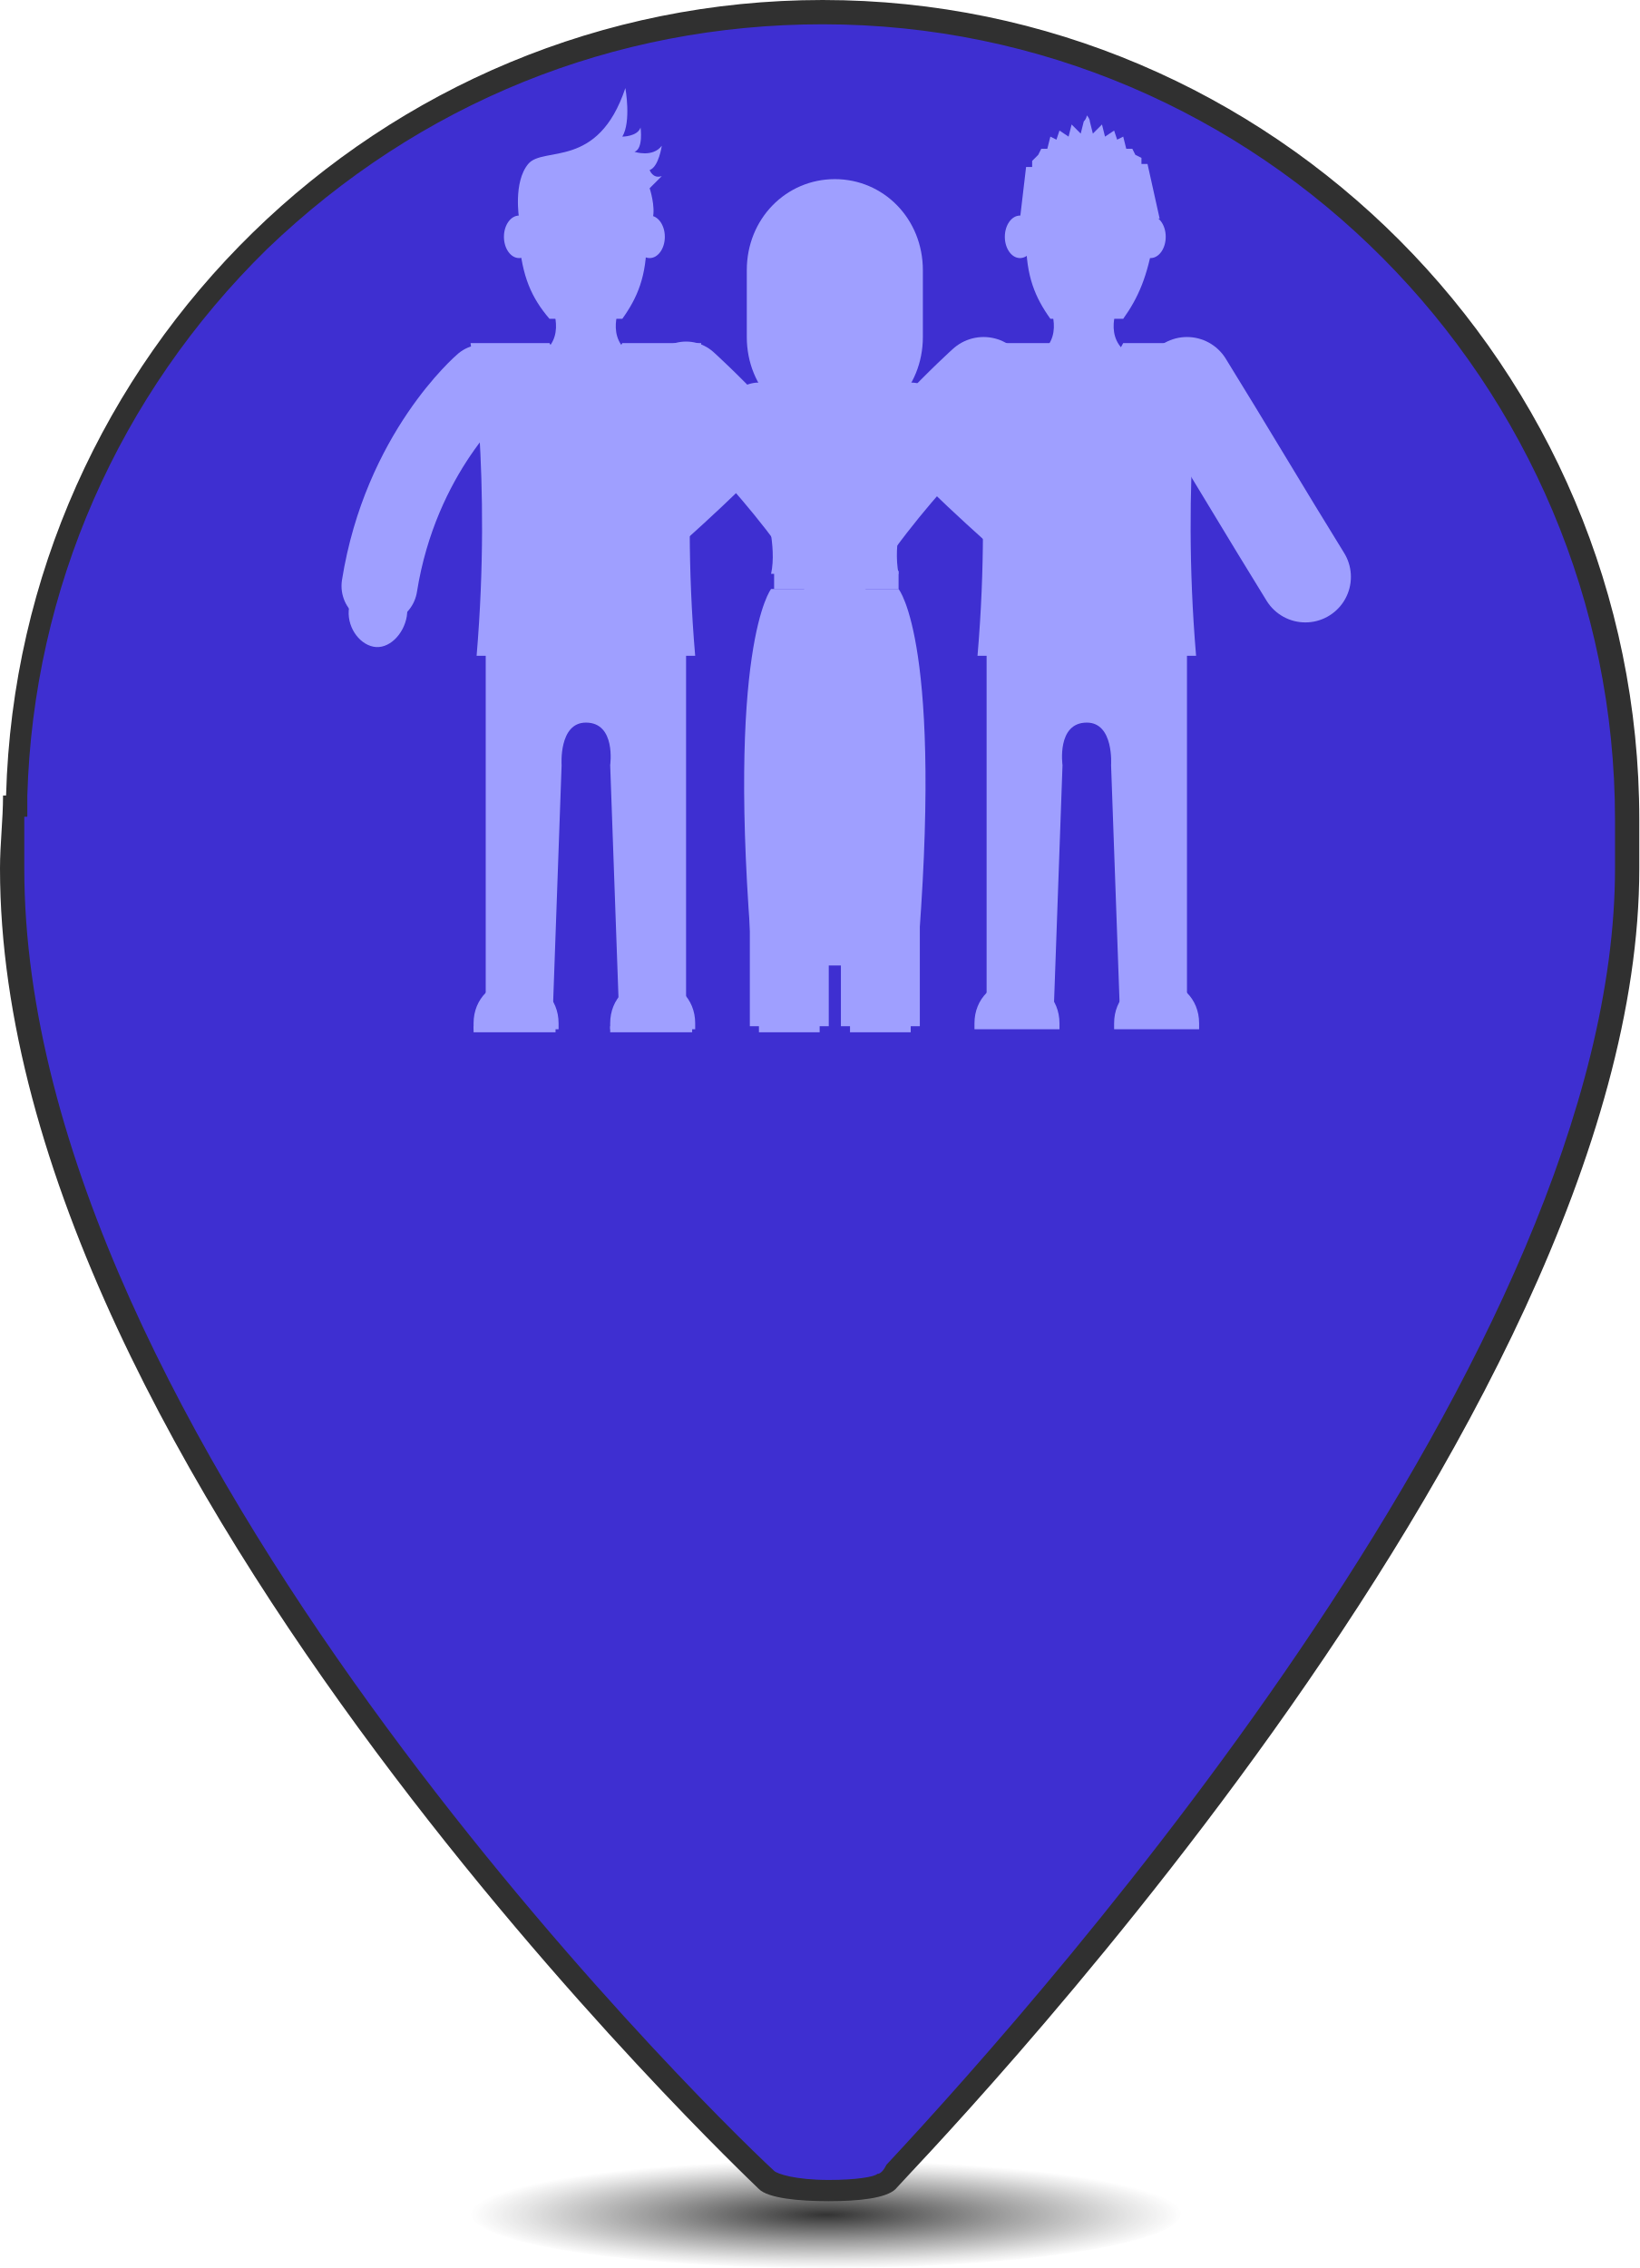
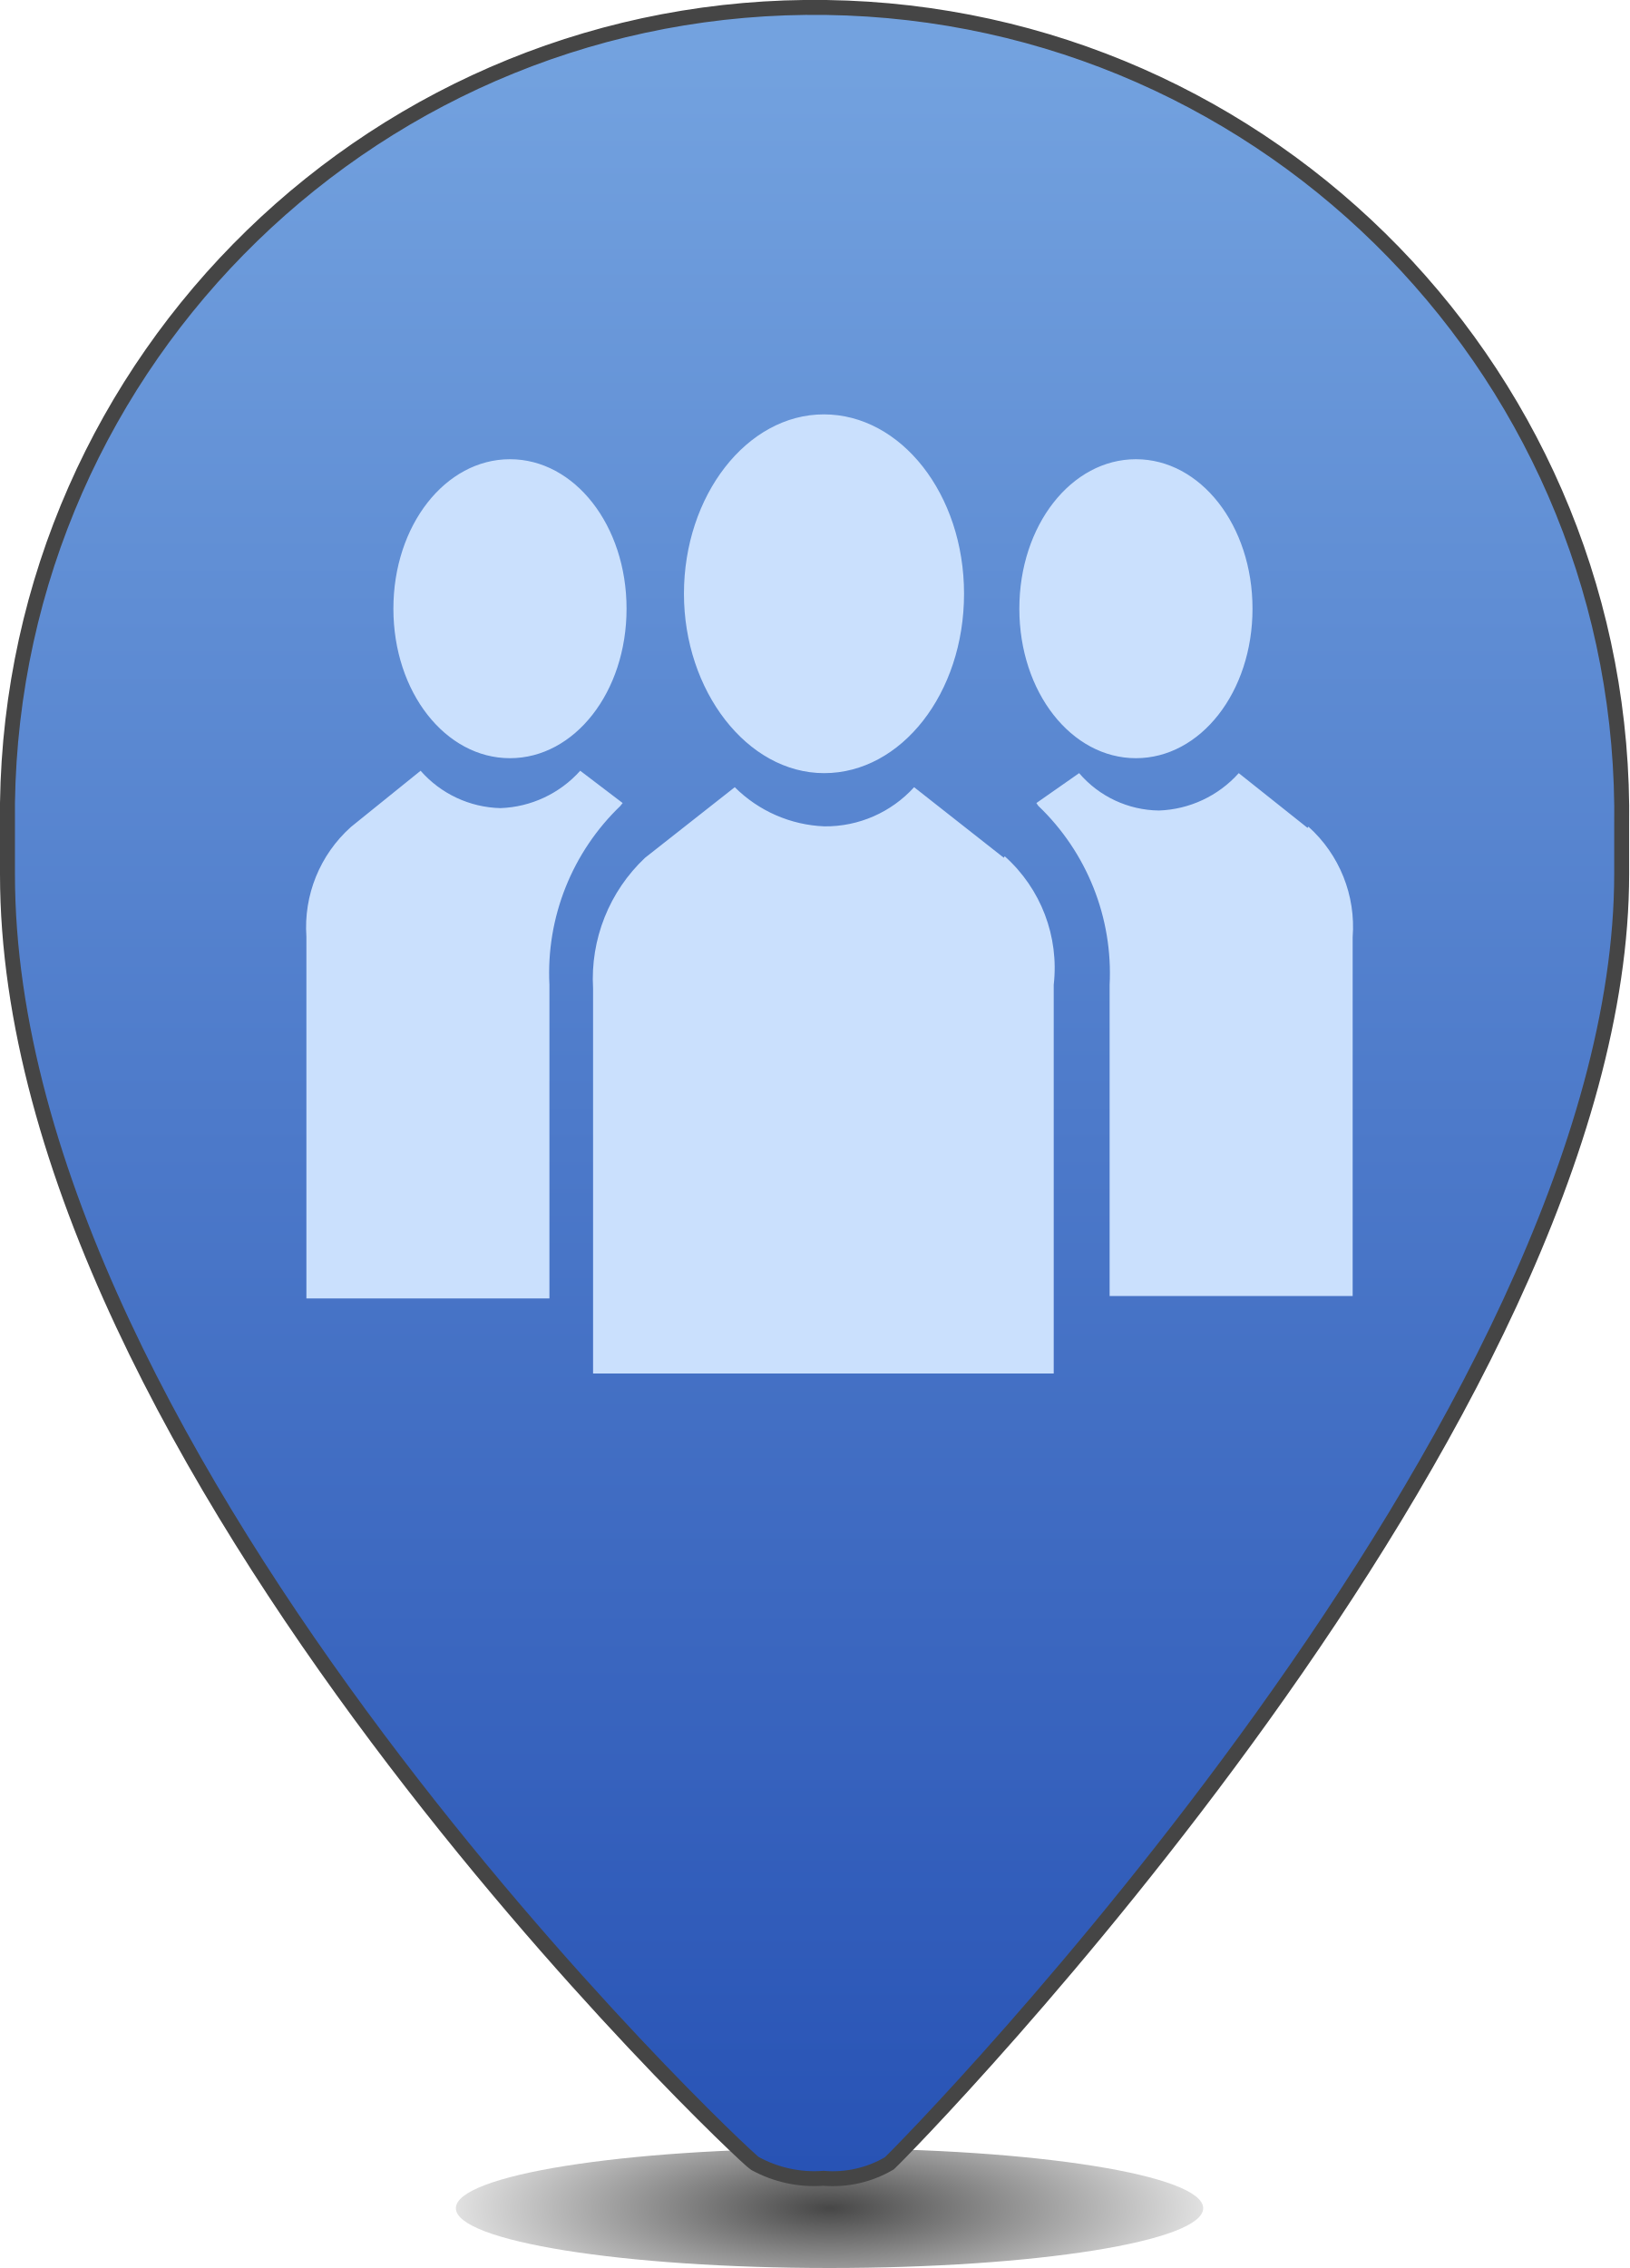
- <svg xmlns="http://www.w3.org/2000/svg" version="1.1" id="Layer_2" x="0px" y="0px" viewBox="0 0 54 74.7" style="enable-background:new 0 0 54 74.7;" xml:space="preserve">
-   <style type="text/css">
- 	.st0{opacity:0.8;fill:url(#SVGID_1_);enable-background:new    ;}
- 	.st1{fill:#3E2FD1;}
- 	.st2{fill:#303030;}
- 	.st3{fill:none;stroke:#9F9FFF;stroke-width:3;stroke-linecap:round;stroke-miterlimit:10;}
- 	.st4{fill:#F9D500;stroke:#9F9FFF;stroke-width:3;stroke-linecap:round;stroke-miterlimit:10;}
- 	.st5{fill:none;stroke:#9F9FFF;stroke-width:2.2;stroke-linecap:round;stroke-miterlimit:10;}
- 	.st6{fill:#9F9FFF;}
- 	.st7{fill:#F9D500;}
- 	.st8{fill:none;stroke:#9F9FFF;stroke-width:2.5;stroke-linecap:round;stroke-miterlimit:10;}
- 	.st9{fill:none;stroke:#9F9FFF;stroke-width:2.7;stroke-linecap:round;stroke-miterlimit:10;}
- 	.st10{fill:none;stroke:#9F9FFF;stroke-width:2.6;stroke-miterlimit:10;}
- </style>
-   <radialGradient id="SVGID_1_" cx="27.224" cy="-41.168" r="11.738" gradientTransform="matrix(1 0 0 -0.1522 0 66.6814)" gradientUnits="userSpaceOnUse">
-     <stop offset="0" style="stop-color:#000000" />
-     <stop offset="0.499" style="stop-color:#868686" />
-     <stop offset="0.844" style="stop-color:#DDDDDD" />
-     <stop offset="1" style="stop-color:#FFFFFF" />
-   </radialGradient>
-   <ellipse class="st0" cx="27.2" cy="72.9" rx="11.7" ry="1.8" />
-   <g>
-     <g>
-       <g>
-         <path class="st1" d="M27.3,72.2c-1.1,0-1.9-0.2-2.1-0.4C22.7,69.3,0.4,47.3,0.4,28.6c0-0.4,0-0.8,0-1.2c0-0.3,0-0.6,0-0.8h0.1     l0-0.4C1,12,12.9,0.4,27.1,0.4c14.6,0,26.5,11.9,26.5,26.6v1.6c0,16-18.4,36.9-24.1,42.9c-0.2,0.2-0.3,0.3-0.3,0.3     C29.1,72,28.5,72.2,27.3,72.2z" />
-         <path class="st2" d="M27.1,0.8c14.4,0,26.1,11.8,26.1,26.2v0.5v1.1c0,15.8-18.4,36.7-24,42.7c-0.1,0.2-0.2,0.3-0.3,0.3     c-0.1,0.1-0.7,0.2-1.6,0.2c-1.1,0-1.7-0.2-1.8-0.3l0,0C22.9,69.1,0.8,47.2,0.8,28.6c0-0.4,0-0.8,0-1.2c0-0.2,0-0.3,0-0.5h0.1     l0-0.7c0.2-6.8,3-13.2,7.9-18C13.8,3.4,20.2,0.8,27.1,0.8 M27.1,0C12.5,0,0.6,11.7,0.2,26.2H0.1C0.1,27,0,27.8,0,28.6     c0,19.9,24.7,43.2,25,43.5c0.3,0.3,1.3,0.4,2.3,0.4c1,0,1.9-0.1,2.2-0.4C30,71.5,54,47,54,28.6c0-0.4,0-0.7,0-1.1     c0-0.2,0-0.3,0-0.5C54,12.1,41.9,0,27.1,0L27.1,0z" />
+ <svg xmlns="http://www.w3.org/2000/svg" id="Layer_1" data-name="Layer 1" viewBox="0 0 54.5 75.86">
+   <defs>
+     <style>.cls-1{fill:url(#radial-gradient);}.cls-2{stroke:#454545;stroke-width:0.5px;fill:url(#linear-gradient);}.cls-3{fill:#cae0fd;}</style>
+     <radialGradient id="radial-gradient" cx="-98.11" cy="6.39" r="1.13" gradientTransform="translate(-56.84 -318.58) rotate(-90) scale(4 13.24)" gradientUnits="userSpaceOnUse">
+       <stop offset="0" stop-color="#474747" />
+       <stop offset="1" stop-color="#fff" />
+     </radialGradient>
+     <linearGradient id="linear-gradient" x1="-71.15" y1="1.8" x2="-71.15" y2="2.8" gradientTransform="translate(3869.25 -128.38) scale(54 72)" gradientUnits="userSpaceOnUse">
+       <stop offset="0" stop-color="#73a2df" />
+       <stop offset="1" stop-color="#2853b5" />
+     </linearGradient>
+   </defs>
+   <g id="Page-1">
+     <g id="Events-gradient">
+       <g id="list-icon-development-copy">
+         <ellipse id="Oval-3" class="cls-1" cx="27.75" cy="73.86" rx="12.5" ry="2" />
+         <path id="Shape" class="cls-2" d="M0.25,27v2.38c0,19.72,24.65,42.93,25,43.12a4.12,4.12,0,0,0,2.3.5,3.73,3.73,0,0,0,2.2-.5c0.64-.59,24.5-24.89,24.5-43.14V27.78A27,27,0,1,0,.25,27Z" transform="translate(0 -0.14)" />
+         <path id="people" class="cls-3" d="M22.88,20c0-3.28,2.1-6,4.68-6s4.69,2.67,4.69,6-2.1,6-4.68,6S22.88,23.24,22.88,20ZM38,25.5c2.16,0,3.9-2.21,3.9-5s-1.74-5-3.9-5-3.9,2.21-3.9,5,1.74,5,3.9,5v0Zm-20.94,0c2.16,0,3.9-2.21,3.9-5s-1.74-5-3.9-5-3.9,2.21-3.9,5,1.74,5,3.9,5v0Zm16.52,3.33-3-2.36a4,4,0,0,1-3,1.31,4.5,4.5,0,0,1-3-1.31l-3,2.36a5.56,5.56,0,0,0-1.74,4.37V46.08H35.25v-13a5,5,0,0,0-1.64-4.3v0Zm10.16-1L41.44,26a3.76,3.76,0,0,1-2.67,1.25A3.57,3.57,0,0,1,36.1,26l-1.43,1,0.06,0.09a7.75,7.75,0,0,1,2.39,6v10.4h8.13v-12a4.5,4.5,0,0,0-1.48-3.7v0Zm-23-.72L20.83,27l-1.42-1.08a3.76,3.76,0,0,1-2.67,1.25,3.67,3.67,0,0,1-2.67-1.25L11.74,27.8a4.5,4.5,0,0,0-1.49,3.67v12.1h8.13V33.08a7.75,7.75,0,0,1,2.39-6v0Z" transform="translate(0 -0.14)" />
      </g>
    </g>
  </g>
-   <g>
-     <path class="st3" d="M39.1,12.6c1.3,2.1,2.6,4.3,3.9,6.4" />
-     <path class="st4" d="M32.4,12.6c0,0-2.9,2.6-4.9,5.7" />
-     <path class="st5" d="M30,13.7c0,0-0.3,0.3,5,4.9" />
-     <path class="st6" d="M34.3,11.6c0.8-0.6,0.2-1.7,0.2-1.7h1.2h1.2c0,0-0.6,1.1,0.2,1.7c1,0.7-1.4,0.7-1.4,0.7S33.4,12.3,34.3,11.6z" />
-     <path class="st6" d="M35.8,21.5l3.3-0.2v12.3h-2.2l-0.3-8.4c0,0,0.1-1.4-0.8-1.4c-1,0-0.8,1.4-0.8,1.4l-0.3,8.4h-2.2V21.3   L35.8,21.5z" />
-     <g>
-       <path class="st6" d="M36.7,33.9c0-0.1,0-0.2,0-0.2c0-0.8,0.6-1.4,1.4-1.4s1.4,0.6,1.4,1.4c0,0.1,0,0.2,0,0.2H36.7z" />
-       <path class="st7" d="M36.6,33.8" />
-       <path class="st7" d="M39.4,33.8c0,0.1,0,0.1,0,0.2" />
-     </g>
-     <g>
-       <path class="st6" d="M34.9,33.9c0-0.1,0-0.2,0-0.2c0-0.8-0.6-1.4-1.4-1.4c-0.8,0-1.4,0.6-1.4,1.4c0,0.1,0,0.2,0,0.2H34.9z" />
-     </g>
-     <g>
-       <ellipse class="st6" cx="37.9" cy="7.8" rx="0.5" ry="0.7" />
-       <ellipse class="st6" cx="33.6" cy="7.8" rx="0.5" ry="0.7" />
-     </g>
-     <path class="st6" d="M37,10.5h-2.4c-0.5-0.7-0.8-1.4-0.8-2.6c0-1.5,0.3-2.8,2.1-2.8S38,6.3,38,7.9C37.8,9.1,37.5,9.8,37,10.5z" />
-     <path class="st6" d="M32,11.3h2.6c0.5,0.9,1.2,0.8,1.2,0.8s0.7,0.2,1.2-0.8h2.6c0,0-0.7,4.4-0.2,10.3h-3.6h-3.6   C32.7,15.8,32,11.3,32,11.3z" />
-     <path class="st8" d="M15.9,12.6c0,0-2.7,2.3-3.4,6.7" />
-     <path class="st9" d="M22.6,12.6c0,0,2.9,2.6,4.9,5.7" />
-     <path class="st6" d="M20.7,11.6c-0.8-0.6-0.2-1.7-0.2-1.7h-1.2h-1.2c0,0,0.6,1.1-0.2,1.7c-1,0.7,1.4,0.7,1.4,0.7   S21.7,12.3,20.7,11.6z" />
-     <path class="st6" d="M19.3,21.5L16,21.3v12.3h2.2l0.3-8.4c0,0-0.1-1.4,0.8-1.4c1,0,0.8,1.4,0.8,1.4l0.3,8.4h2.2V21.3L19.3,21.5z" />
-     <path class="st5" d="M25,13.7c0,0,0.3,0.3-5,4.9" />
-     <path class="st6" d="M30.4,11.1c0,1.7-1.3,3-2.9,3l0,0c-1.6,0-2.9-1.3-2.9-3V8.9c0-1.7,1.3-3,2.9-3l0,0c1.6,0,2.9,1.3,2.9,3V11.1z" />
-     <line class="st10" x1="26" y1="23.6" x2="26" y2="33.8" />
-     <path class="st6" d="M27,34c0-0.1,0-0.1,0-0.2c0-0.5-0.4-1-1-1c-0.5,0-1,0.4-1,1c0,0.1,0,0.1,0,0.2H27z" />
-     <line class="st10" x1="29" y1="23.6" x2="29" y2="33.8" />
-     <path class="st6" d="M28,34c0-0.1,0-0.1,0-0.2c0-0.5,0.4-1,1-1c0.5,0,1,0.4,1,1c0,0.1,0,0.1,0,0.2H28z" />
-     <g>
-       <path class="st6" d="M18.4,33.9c0-0.1,0-0.2,0-0.2c0-0.8-0.6-1.4-1.4-1.4c-0.8,0-1.4,0.6-1.4,1.4c0,0.1,0,0.2,0,0.2H18.4z" />
-       <path class="st6" d="M15.6,33.8c0,0.1,0,0.1,0,0.2h2.7c0-0.1,0-0.1,0-0.2H15.6z" />
-     </g>
-     <g>
-       <path class="st6" d="M20.1,33.9c0-0.1,0-0.2,0-0.2c0-0.8,0.6-1.4,1.4-1.4c0.8,0,1.4,0.6,1.4,1.4c0,0.1,0,0.2,0,0.2H20.1z" />
-       <path class="st6" d="M20.1,33.8c0,0.1,0,0.1,0,0.2h2.7c0-0.1,0-0.1,0-0.2H20.1z" />
-     </g>
-     <path class="st6" d="M29.6,19.4h-2.1h-2.1c0,0-1.5,1.9-0.6,12.4h5.4C31.1,21.2,29.6,19.4,29.6,19.4z" />
-     <polygon class="st6" points="27.5,18.8 25.5,18.8 25.5,19.4 27.5,19.4 29.6,19.4 29.6,18.8  " />
-     <ellipse class="st6" cx="25.3" cy="9.2" rx="0.5" ry="0.7" />
-     <ellipse class="st6" cx="29.6" cy="9.2" rx="0.5" ry="0.7" />
-     <path class="st6" d="M29.9,14.5c0.2-0.8,0.9-0.9,0.9-0.9c-0.8-1.1-2.2-0.8-2.2-0.8l-1.1,0.9l-1.1-0.9c0,0-1.4-0.3-2.2,0.8   c0,0,0.7,0.1,0.9,0.9c0,0,0,0,0,0.1c0.1,0.9-0.3,1.3,0.1,2.1c0,0,0.4,1.3,0.2,2.2h2.1h2.1c-0.2-1,0.2-2.2,0.2-2.2   C30.1,15.9,29.7,15.4,29.9,14.5L29.9,14.5z" />
-     <path class="st6" d="M28.1,12.5c0,0-0.1-1,0-1.5c0.2-0.5-0.6,0.4-0.6,0.4s-0.8-0.9-0.6-0.4s0,1.5,0,1.5l-0.5,0.2   c0.2,1.4,1.1,1.1,1.1,1.1s0.9,0.3,1.1-1.1L28.1,12.5z" />
-     <path class="st6" d="M29.6,9.3c0,2-1.5,2.8-2.1,2.8s-2.1-0.9-2.1-2.8c0-1.5,0.3-2.8,2.1-2.8C29.3,6.5,29.6,7.8,29.6,9.3z" />
-     <g>
-       <ellipse class="st6" cx="17.1" cy="7.8" rx="0.5" ry="0.7" />
-       <ellipse class="st6" cx="21.4" cy="7.8" rx="0.5" ry="0.7" />
-     </g>
-     <path class="st6" d="M18.1,10.5h2.4c0.5-0.7,0.8-1.4,0.8-2.6c0-1.5-0.3-2.8-2.1-2.8s-2.1,1.2-2.1,2.8C17.2,9.1,17.5,9.8,18.1,10.5z   " />
-     <path class="st6" d="M28.7,8c0,0-1.5,1.4-3.2,0.6c0,0-0.3-2.2,2-2.2s2,2.1,2,2.1S29,8.6,28.7,8z" />
-     <path class="st6" d="M23.1,11.3h-2.6c-0.5,0.9-1.2,0.8-1.2,0.8s-0.7,0.2-1.2-0.8h-2.6c0,0,0.7,4.4,0.2,10.3h3.6h3.6   C22.4,15.8,23.1,11.3,23.1,11.3z" />
-     <path class="st6" d="M13.4,20.3c-0.1,0.6-0.6,1.1-1.1,1s-0.9-0.7-0.8-1.3c0.1-0.6,0.6-1.1,1.1-1C13.1,19.1,13.5,19.7,13.4,20.3z" />
-     <path class="st6" d="M37.8,5.4h-0.2V5.2l-0.2-0.1l-0.1-0.2h-0.2L37,4.5l-0.2,0.1l-0.1-0.3l-0.3,0.2l-0.1-0.4L36,4.4L35.9,4   c0-0.1-0.1-0.2-0.1-0.2s0,0.1-0.1,0.2l-0.1,0.4l-0.3-0.3l-0.1,0.4l-0.3-0.2l-0.1,0.3l-0.2-0.1l-0.1,0.4h-0.2l-0.1,0.2L34,5.3v0.2   h-0.2l-0.2,1.7h0.2v1.2h0.4c0,0,0-1.6,0.3-2.1c0,0,0.6,0.2,1.4,0.2s1.4-0.2,1.4-0.2c0.3,0.5,0.3,2.1,0.3,2.1H38V7.2h0.2L37.8,5.4z" />
-     <path class="st6" d="M17.1,7.2c0,0-0.2-1.2,0.3-1.8s2.3,0.2,3.2-2.5c0,0,0.2,1.1-0.1,1.6c0,0,0.5,0,0.6-0.3c0,0,0.1,0.7-0.2,0.8   c0,0,0.6,0.2,0.9-0.2c0,0-0.1,0.7-0.4,0.8c0,0,0.1,0.3,0.4,0.2l-0.4,0.4c0,0,0.2,0.6,0.1,1c0,0-0.2,0-0.2,0.1c0,0-0.4-0.9-0.5-1   c0,0-1.4,0.9-3.1-0.2C17.7,6.1,17.8,6.8,17.1,7.2C17.2,7.2,17.2,7.2,17.1,7.2z" />
-   </g>
</svg>
